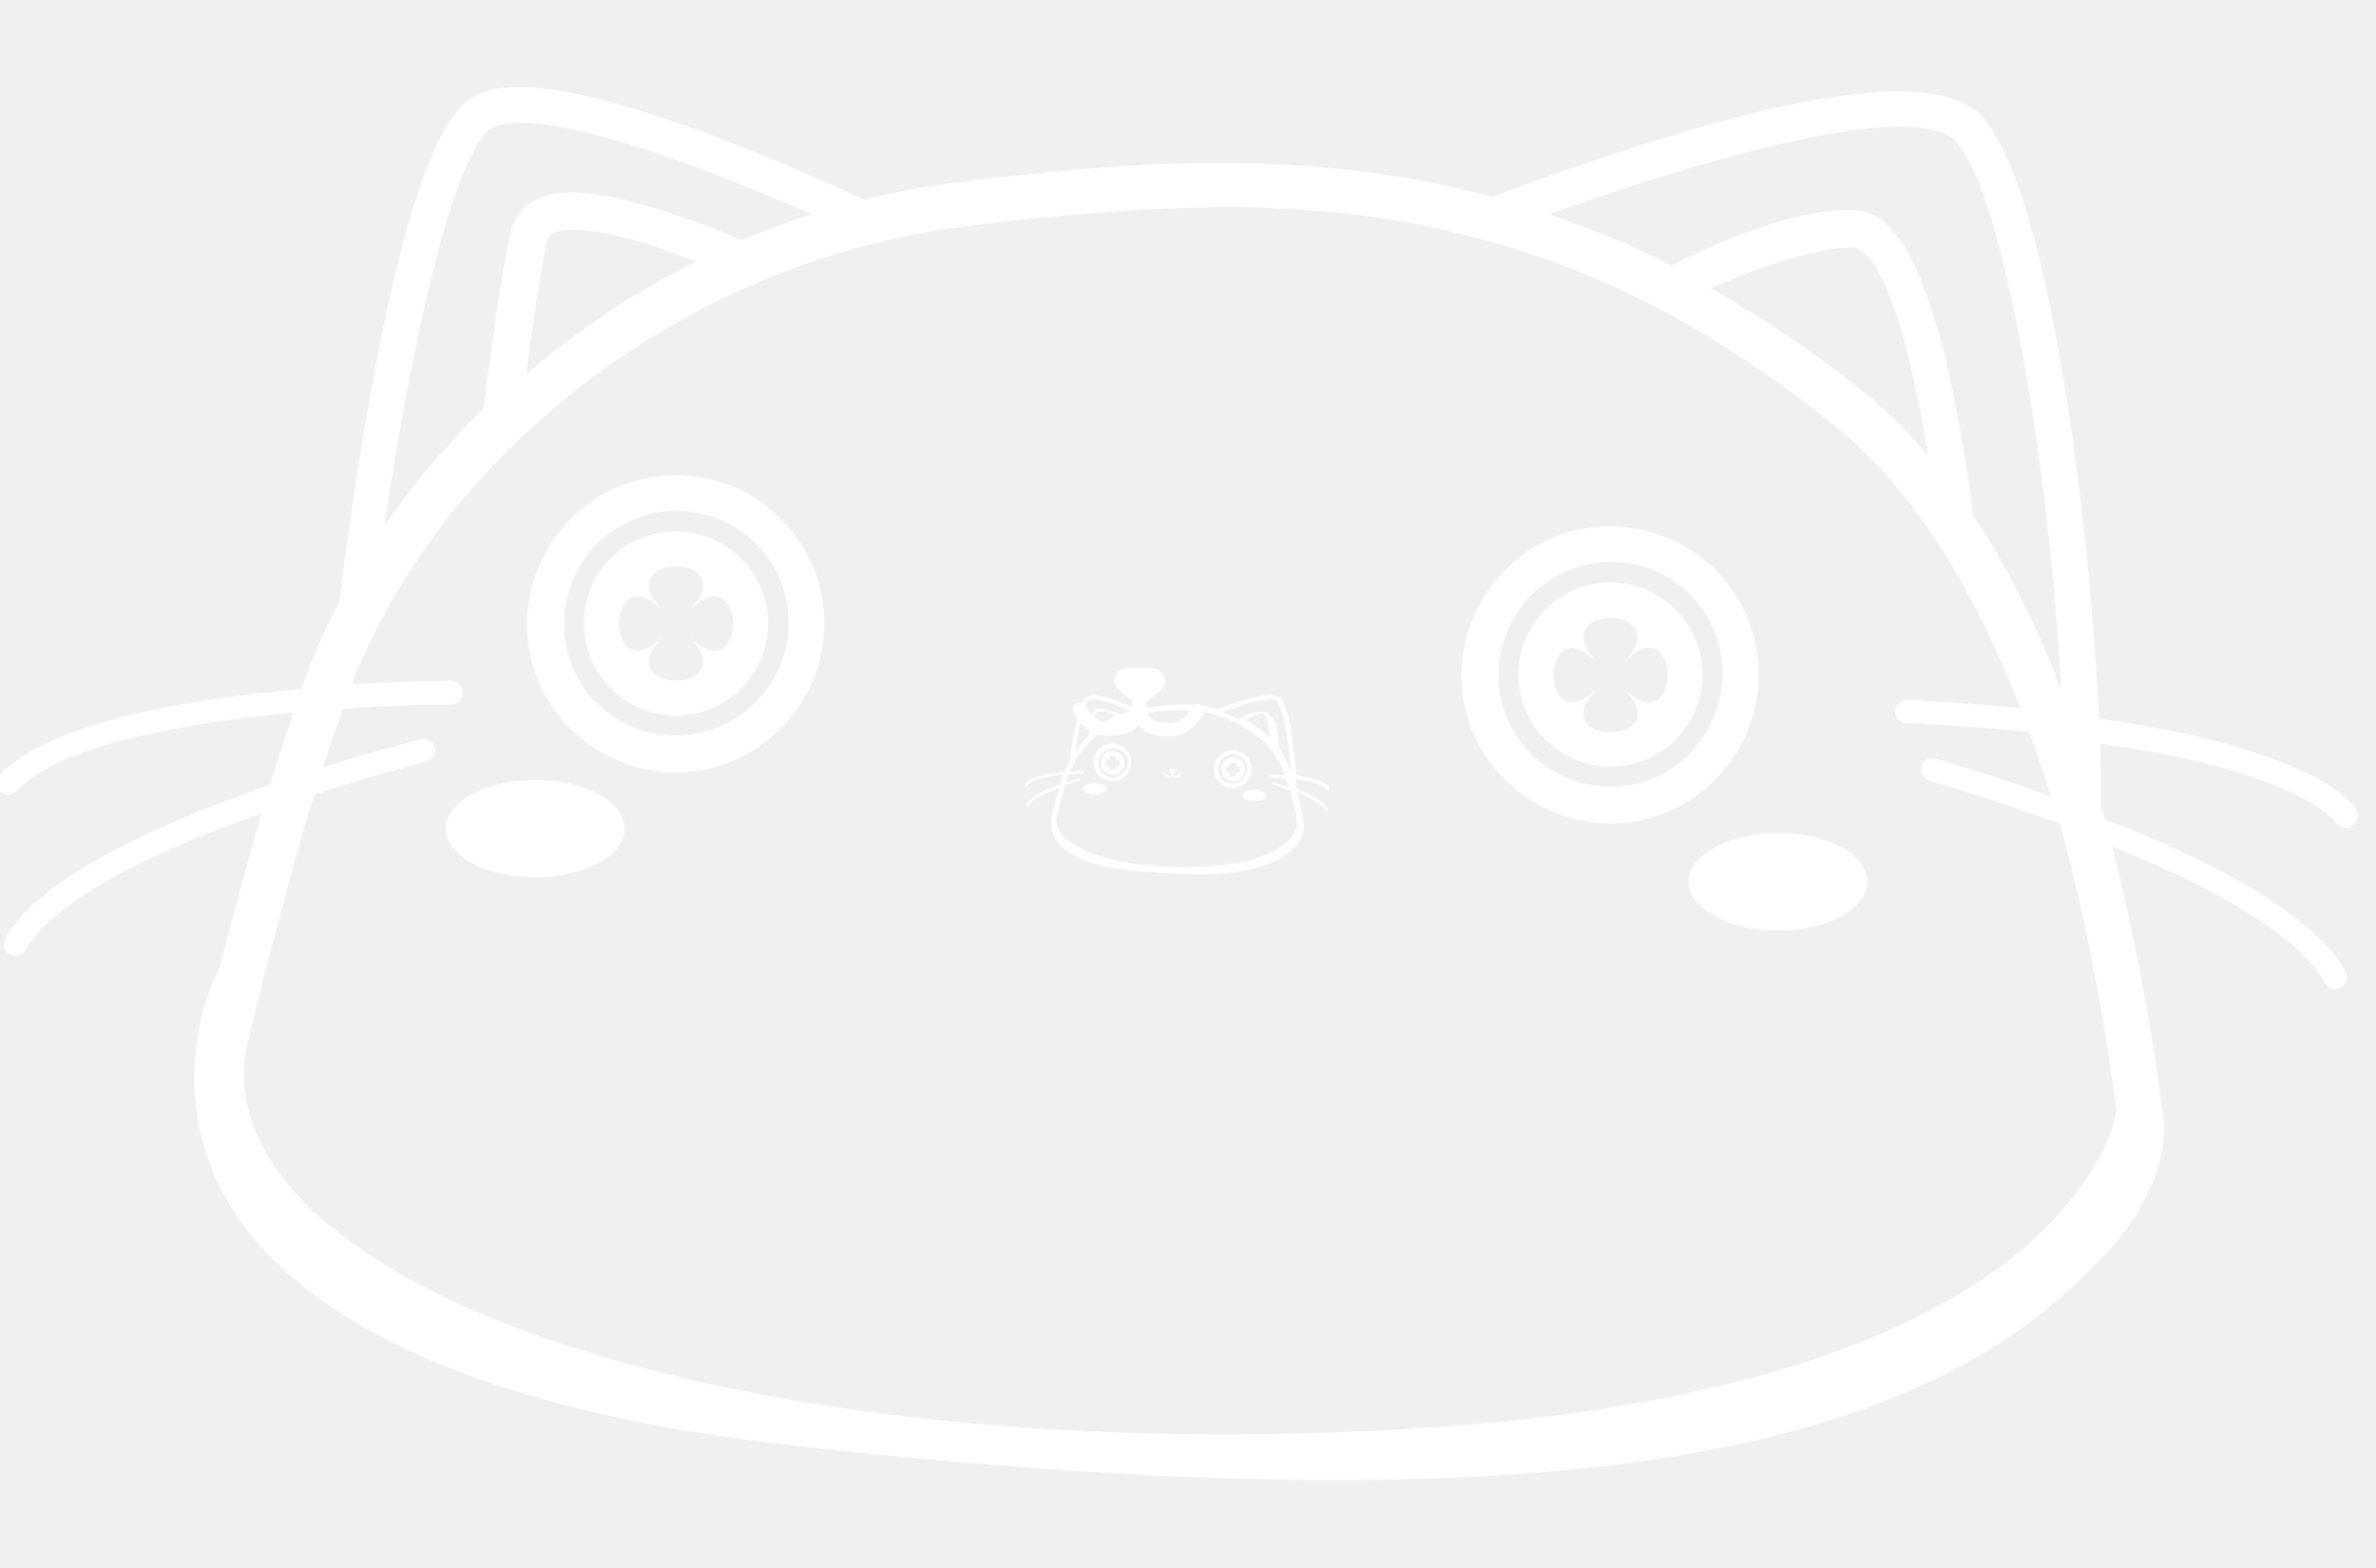
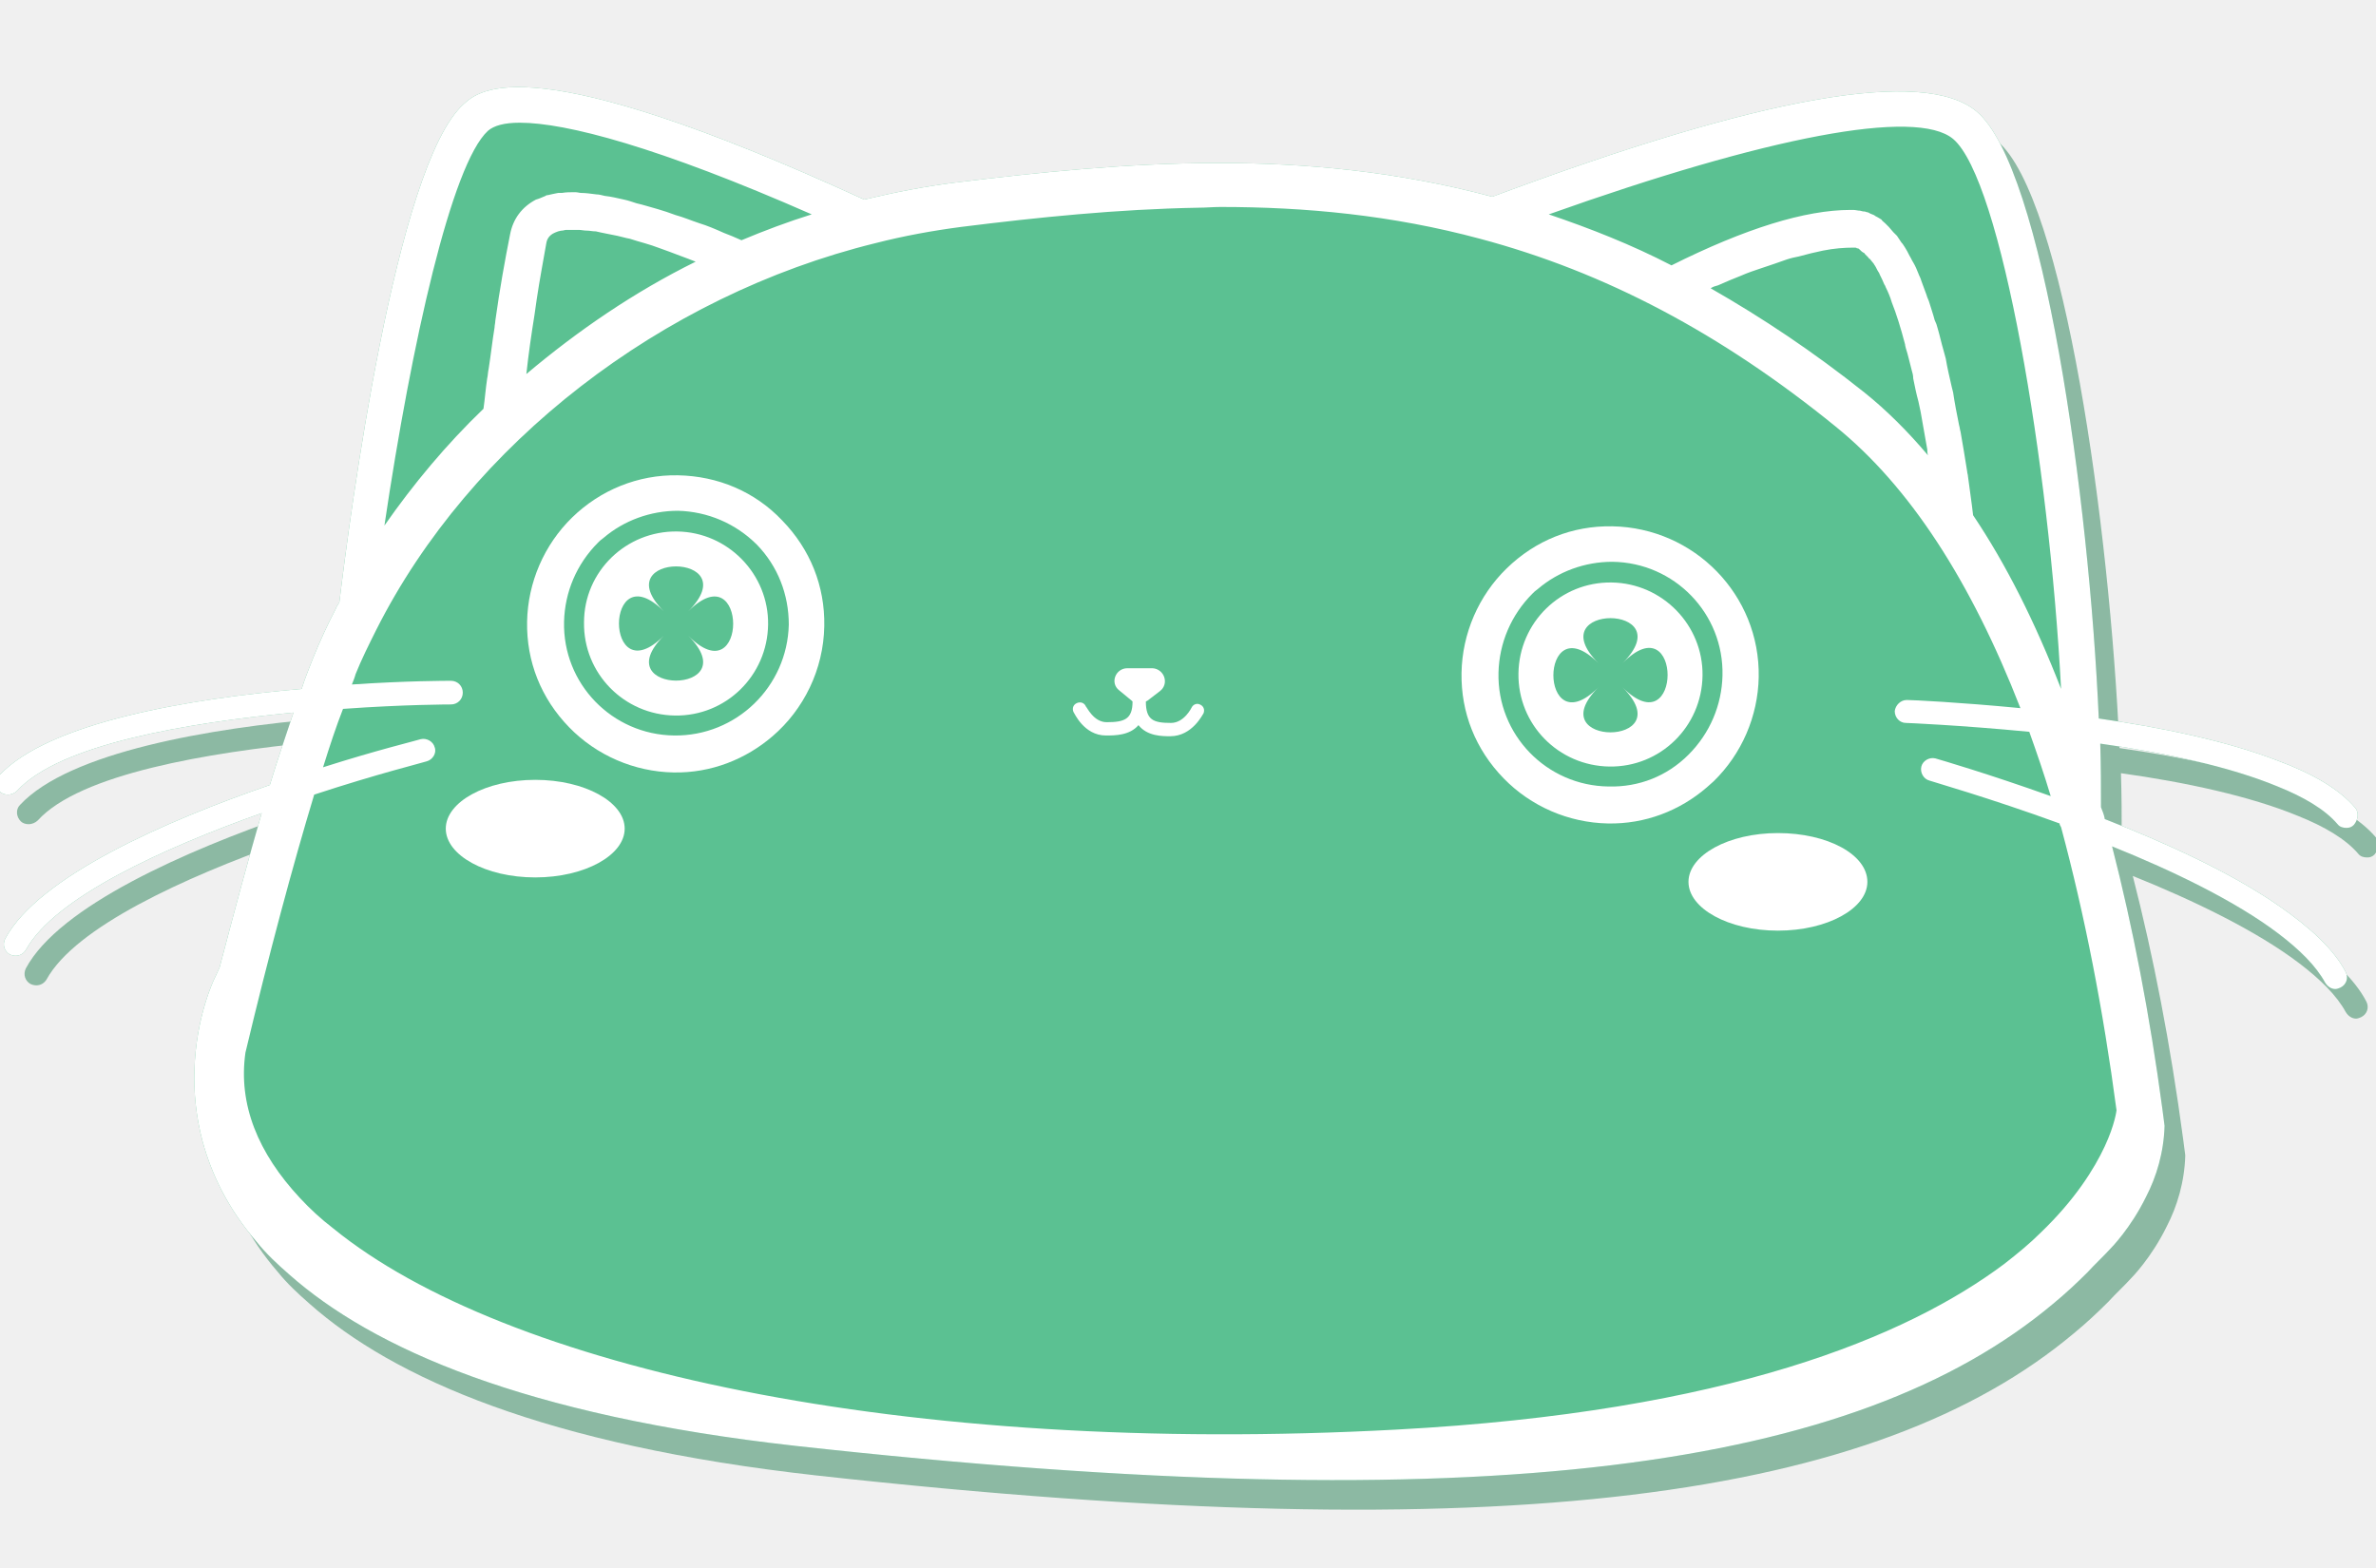
<svg xmlns="http://www.w3.org/2000/svg" version="1.1" id="圖層_1" x="0px" y="0px" viewBox="0 0 321.4 212" style="enable-background:new 0 0 321.4 212;" xml:space="preserve">
  <style type="text/css">
- 	.st0{fill:#FFFFFF;}
+ 	.st0{opacity:0.5;}
+ 	.st1{fill:#278255;}
+ 	.st2{fill:#5BC192;}
+ 	.st3{fill:#FFFFFF;}
</style>
-   <g>
-     <path class="st0" d="M179.7,106.4c-0.3-0.3-0.8-0.6-1.3-0.8c-0.9-0.3-2-0.6-3.1-0.7c-0.2-3.8-1-9.6-2.1-10.5   c-0.9-0.8-3.7-0.3-8.4,1.5c0,0,0,0,0,0c-3.3-0.9-6.4-0.6-9.3-0.2c-0.5,0.1-1,0.2-1.6,0.3c-5.8-2.7-6.7-1.9-7-1.7   c-1.2,1.1-2,7.2-2.2,8.7c0,0,0,0.1-0.1,0.1c-0.1,0.3-0.3,0.6-0.4,0.8c-0.1,0.2-0.1,0.4-0.2,0.5c-1.9,0.2-4.4,0.6-5.2,1.5   c-0.1,0.1-0.1,0.2,0,0.3c0,0,0.1,0.1,0.1,0.1c0.1,0,0.1,0,0.1-0.1c0.7-0.8,3-1.2,4.8-1.4c-0.1,0.4-0.3,0.8-0.4,1.3   c-1.8,0.6-4,1.6-4.6,2.7c-0.1,0.1,0,0.2,0.1,0.3c0,0,0.1,0,0.1,0c0.1,0,0.1,0,0.2-0.1c0.5-0.9,2.4-1.8,4.1-2.4   c-0.2,0.8-0.5,1.7-0.7,2.7c-0.1,0.1-0.1,0.2-0.1,0.2s-0.3,0.6-0.3,1.6c0,0.4,0,0.8,0.1,1.2c0.2,0.6,0.4,1.2,0.9,1.8   c0.2,0.2,0.3,0.4,0.6,0.6c1.4,1.3,4.1,2.5,8.8,3c12.1,1.3,18.4,0.4,21.9-2.5c0.2-0.2,0.4-0.4,0.6-0.6c0.1-0.1,0.3-0.3,0.4-0.4   c0,0,0.3-0.4,0.6-0.9c0.2-0.3,0.3-0.8,0.3-1.2c0-0.1,0-0.2,0-0.3c-0.2-1.6-0.5-3.2-0.9-4.6c1.1,0.4,2.1,1,2.9,1.5   c0.4,0.3,0.7,0.6,0.8,0.9c0,0.1,0.1,0.1,0.2,0.1c0,0,0.1,0,0.1,0c0.1-0.1,0.1-0.2,0.1-0.3c-0.2-0.4-0.6-0.8-1.2-1.2   c-0.8-0.6-2-1.1-3-1.5c0,0,0,0,0,0c0-0.1,0-0.1-0.1-0.2c0-0.3,0-0.7,0-1.1c1.1,0.2,2.2,0.4,3.1,0.7c0.4,0.2,0.8,0.4,1,0.7   c0,0,0.1,0.1,0.2,0.1c0,0,0.1,0,0.1,0C179.7,106.6,179.8,106.5,179.7,106.4z M172.7,94.8c0.8,0.7,1.7,5.6,1.9,9.6   c-0.4-1.2-1-2.2-1.5-3c0-0.2-0.1-0.5-0.1-0.7c0,0,0,0,0-0.1c0-0.2-0.1-0.5-0.1-0.7c0,0,0-0.1,0-0.1c0-0.2-0.1-0.4-0.1-0.6   c0,0,0-0.1,0-0.1c0-0.2-0.1-0.3-0.1-0.5c0,0,0-0.1,0-0.1c0-0.1-0.1-0.3-0.1-0.4c0-0.1,0-0.1,0-0.1c0-0.1-0.1-0.2-0.1-0.3   c0,0,0-0.1-0.1-0.1c0-0.1-0.1-0.2-0.1-0.2c0,0,0-0.1-0.1-0.1c0-0.1-0.1-0.1-0.1-0.2c0,0,0-0.1-0.1-0.1c0,0-0.1-0.1-0.1-0.1   c0,0,0-0.1-0.1-0.1c0,0-0.1-0.1-0.1-0.1c0,0,0,0-0.1-0.1c0,0-0.1-0.1-0.1-0.1c0,0,0,0-0.1-0.1c0,0,0,0-0.1-0.1c0,0,0,0-0.1,0   c0,0,0,0-0.1,0c0,0,0,0-0.1,0c0,0,0,0-0.1,0c0,0,0,0-0.1,0c0,0,0,0-0.1,0c0,0-0.1,0-0.1,0c0,0,0,0-0.1,0c-0.8,0-1.8,0.3-3.1,1   c-0.7-0.4-1.4-0.6-2.1-0.9C169.5,94.7,172.1,94.3,172.7,94.8z M172.3,100.3C172.3,100.3,172.3,100.3,172.3,100.3   c-0.4-0.4-0.7-0.8-1.1-1.1c-0.9-0.7-1.8-1.3-2.7-1.8c0,0,0,0,0,0c0,0,0.1,0,0.1-0.1c0.1-0.1,0.3-0.1,0.4-0.2c0.1,0,0.2-0.1,0.3-0.1   c0.2-0.1,0.3-0.1,0.4-0.2c0.1,0,0.1,0,0.2-0.1c0.1,0,0.3-0.1,0.4-0.1c0.2,0,0.4-0.1,0.5-0.1c0,0,0,0,0,0c0,0,0,0,0,0c0,0,0,0,0,0   c0,0,0,0,0,0c0,0,0,0,0,0c0,0,0,0,0,0c0,0,0,0,0,0c0,0,0,0,0,0c0,0,0,0,0.1,0.1c0,0,0,0,0,0c0,0,0,0.1,0.1,0.1c0,0,0,0,0,0   c0,0,0,0.1,0.1,0.1c0,0,0,0,0,0c0,0,0.1,0.1,0.1,0.2c0,0,0,0,0,0c0,0.1,0.1,0.2,0.1,0.3c0,0,0,0,0,0c0.1,0.2,0.2,0.4,0.2,0.7   c0,0,0,0,0,0.1c0,0.1,0.1,0.2,0.1,0.4c0,0,0,0.1,0,0.1c0,0.1,0.1,0.3,0.1,0.4c0,0.1,0,0.1,0,0.2c0,0.1,0.1,0.3,0.1,0.4   c0,0.1,0,0.1,0,0.2C172.2,100.2,172.3,100.2,172.3,100.3z M147.2,94.7c0.1-0.1,0.3-0.1,0.6-0.1c0.8,0,2.4,0.4,5.1,1.6   c-0.4,0.1-0.8,0.3-1.2,0.5c-0.1,0-0.2-0.1-0.3-0.1c-0.1-0.1-0.3-0.1-0.4-0.2c-0.1-0.1-0.3-0.1-0.4-0.1c-0.1,0-0.2-0.1-0.3-0.1   c-0.1,0-0.3-0.1-0.4-0.1c-0.1,0-0.2,0-0.2-0.1c-0.1,0-0.2,0-0.3-0.1c0,0-0.1,0-0.1,0c-0.1,0-0.2,0-0.3,0c0,0-0.1,0-0.1,0   c-0.1,0-0.2,0-0.2,0c0,0,0,0-0.1,0c-0.1,0-0.1,0-0.2,0c0,0,0,0,0,0c-0.1,0-0.1,0-0.2,0.1c-0.2,0.1-0.4,0.3-0.5,0.6   c-0.1,0.5-0.2,1-0.3,1.5c0,0,0,0.1,0,0.1c0,0.2-0.1,0.5-0.1,0.7c0,0.1,0,0.1,0,0.2c0,0.2,0,0.3-0.1,0.5c-0.6,0.6-1.2,1.3-1.7,2   C145.9,98.3,146.6,95.2,147.2,94.7z M150.8,96.9c-1.1,0.5-2,1.2-2.9,1.9c0-0.4,0.1-0.7,0.1-1c0-0.1,0-0.2,0-0.3   c0.1-0.3,0.1-0.7,0.2-1c0-0.1,0.1-0.1,0.1-0.2c0,0,0.1,0,0.1,0c0,0,0,0,0.1,0c0,0,0.1,0,0.1,0c0,0,0.1,0,0.1,0c0,0,0.1,0,0.1,0   c0,0,0.1,0,0.1,0c0,0,0.1,0,0.2,0c0.1,0,0.1,0,0.2,0c0.1,0,0.1,0,0.2,0c0.1,0,0.1,0,0.2,0.1c0.1,0,0.2,0.1,0.3,0.1   c0.1,0,0.2,0.1,0.3,0.1c0.1,0,0.2,0.1,0.3,0.1C150.7,96.8,150.7,96.9,150.8,96.9z M175.5,111.7c0,0,0,0.2-0.2,0.6   c-0.2,0.4-0.5,0.9-1.1,1.5c-0.2,0.2-0.4,0.4-0.6,0.5c-1.7,1.3-4.8,2.6-10.6,2.9c-8.6,0.5-15.5-1.1-18.5-3.5   c-0.2-0.2-0.4-0.3-0.6-0.5c-0.7-0.8-1.1-1.6-1-2.5c0.4-1.7,0.8-3.3,1.2-4.5c1.1-0.4,1.9-0.6,1.9-0.6c0.1,0,0.2-0.1,0.1-0.2   s-0.1-0.2-0.2-0.1c-0.1,0-0.8,0.2-1.7,0.5c0.1-0.4,0.2-0.7,0.3-1c1.1-0.1,1.9-0.1,1.9-0.1c0.1,0,0.2-0.1,0.2-0.2   c0-0.1-0.1-0.2-0.2-0.2h0c-0.1,0-0.8,0-1.7,0.1c0-0.1,0-0.1,0.1-0.2c0.1-0.3,0.2-0.5,0.4-0.8c1.6-3.2,5-5.8,8.7-6.7   c0.5-0.1,1-0.2,1.5-0.3c1.3-0.2,2.7-0.3,4.1-0.3c0.1,0,0.3,0,0.4,0c1.5,0,3,0.1,4.5,0.6c2.2,0.6,4.2,1.7,6.2,3.3   c1.3,1,2.4,2.7,3.2,4.9c-1.1-0.1-1.9-0.1-2-0.1c0,0,0,0,0,0c-0.1,0-0.2,0.1-0.2,0.2c0,0.1,0.1,0.2,0.2,0.2c0,0,0.9,0,2.1,0.2   c0.1,0.4,0.3,0.7,0.4,1.1c-1.1-0.4-1.9-0.6-2-0.7c-0.1,0-0.2,0-0.2,0.1c0,0.1,0,0.2,0.1,0.2c0,0,1,0.3,2.3,0.8c0,0,0,0,0,0.1   C175,108.3,175.3,109.9,175.5,111.7z" />
-     <path class="st0" d="M150.5,100.6c-0.7,0-1.3,0.3-1.8,0.7c-0.5,0.5-0.8,1.1-0.8,1.8c0,0.7,0.2,1.3,0.7,1.8c0.5,0.5,1.1,0.8,1.8,0.8   c0.7,0,1.3-0.2,1.7-0.6c0.5-0.5,0.9-1.2,0.9-1.9c0-0.7-0.2-1.3-0.7-1.8C151.9,100.9,151.2,100.6,150.5,100.6z M150.5,105.2   c-1.1,0-1.9-0.9-1.9-2c0-0.5,0.2-1,0.6-1.4c0,0,0.1-0.1,0.1-0.1c0.4-0.3,0.8-0.5,1.3-0.5c0.5,0,1,0.2,1.4,0.6   c0.4,0.4,0.6,0.9,0.6,1.4C152.4,104.3,151.5,105.2,150.5,105.2z" />
-     <path class="st0" d="M150.5,101.6c-0.9,0-1.6,0.7-1.6,1.6c0,0.9,0.7,1.6,1.6,1.6c0.9,0,1.6-0.7,1.6-1.6S151.4,101.6,150.5,101.6z    M150.7,103.4c1,1-1.5,1-0.4,0c-1,1-1-1.5,0-0.4c-1-1,1.5-1,0.4,0C151.8,102,151.8,104.5,150.7,103.4z" />
-     <path class="st0" d="M168.5,105.9c0.5-0.5,0.8-1.1,0.8-1.8c0-1.4-1.1-2.6-2.5-2.6c-0.7,0-1.3,0.2-1.8,0.7c-0.5,0.5-0.8,1.1-0.8,1.8   c0,0.7,0.2,1.3,0.7,1.8c0.5,0.5,1.1,0.8,1.8,0.8c0.6,0,1.2-0.2,1.7-0.6C168.5,106,168.5,106,168.5,105.9z M166.7,106   c-1.1,0-1.9-0.9-1.9-2c0-0.5,0.2-1,0.6-1.4c0,0,0.1-0.1,0.1-0.1c0.4-0.3,0.8-0.5,1.3-0.5c1.1,0,1.9,0.9,1.9,2c0,0.5-0.2,1-0.6,1.4   C167.7,105.9,167.2,106.1,166.7,106z" />
-     <path class="st0" d="M166.8,102.5c-0.9,0-1.6,0.7-1.6,1.6c0,0.9,0.7,1.6,1.6,1.6s1.6-0.7,1.6-1.6   C168.4,103.2,167.6,102.5,166.8,102.5z M167,104.3c1,1-1.5,1-0.4,0c-1,1-1-1.5,0-0.4c-1-1,1.5-1,0.4,0   C168,102.8,168,105.4,167,104.3z" />
-     <path class="st0" d="M159.5,104.7c0,0-0.1,0.3-0.4,0.3c-0.3,0-0.4-0.1-0.4-0.4c0,0,0,0,0,0l0.2-0.2c0.2-0.1,0.1-0.4-0.1-0.4l-0.4,0   c-0.2,0-0.3,0.3-0.1,0.4l0.2,0.2c0,0,0,0,0,0c0,0.3-0.1,0.4-0.4,0.4c-0.2,0-0.4-0.3-0.4-0.3c0-0.1-0.1-0.1-0.2-0.1   c-0.1,0-0.1,0.1-0.1,0.2c0,0,0.2,0.4,0.6,0.4c0.1,0,0.4,0,0.6-0.2c0.1,0.2,0.4,0.2,0.6,0.2c0.4,0,0.6-0.4,0.6-0.4   c0-0.1,0-0.1-0.1-0.2C159.6,104.6,159.5,104.6,159.5,104.7z" />
-     <path class="st0" d="M148.1,105.9c-0.9,0-1.6,0.4-1.6,0.8s0.7,0.8,1.6,0.8s1.6-0.4,1.6-0.8S148.9,105.9,148.1,105.9z" />
-     <path class="st0" d="M169.7,106.8c-0.9,0-1.6,0.4-1.6,0.8c0,0.5,0.7,0.8,1.6,0.8s1.6-0.4,1.6-0.8   C171.2,107.2,170.5,106.8,169.7,106.8z" />
+   <g class="st0">
+     <path class="st1" d="M319,115.5c0.3,0.4,0.8,0.5,1.2,0.5c0.4,0,0.7-0.1,1-0.4c0.6-0.7,0.7-1.7,0.2-2.3c-2.2-2.6-5.9-4.7-10.5-6.4   c-7-2.7-15.8-4.5-24.2-5.7c-1.3-29.8-7.5-74.5-16.5-82.1c-7.1-6-29.1-2.1-65.5,11.5c0,0,0,0-0.1,0c-25.4-6.8-49.8-4.7-72.6-1.9   c-4,0.5-8.1,1.3-12.3,2.3c-45.3-20.8-52-14.9-54.2-12.9C56.3,26.4,50.1,74,48.7,85.5c-0.2,0.3-0.4,0.6-0.5,0.9   c-1.1,2.1-2.1,4.3-3,6.5c-0.5,1.3-1.1,2.7-1.6,4.3c-15.1,1.3-34.2,4.5-40.9,11.7c-0.6,0.6-0.5,1.6,0.1,2.2c0.3,0.3,0.7,0.4,1.1,0.4   c0.4,0,0.9-0.2,1.2-0.5c5.7-6.3,23-9.2,37.4-10.6c-1,3-2.1,6.2-3.2,9.8C25.1,115.1,8,122.6,3.5,131c-0.4,0.8-0.1,1.7,0.6,2.1   c0.2,0.1,0.5,0.2,0.8,0.2c0.6,0,1.1-0.3,1.4-0.8c3.9-7.1,18.7-13.8,31.9-18.5c-1.8,6.2-3.7,13.3-5.7,20.9c-0.4,0.9-0.7,1.5-0.7,1.5   s-2.5,5.1-2.7,12.4c-0.1,2.9,0.2,6.2,1.1,9.6c1.2,4.4,3.4,9.1,7.4,13.7c1.2,1.5,2.7,2.9,4.3,4.3c11.3,10,31.8,19.1,68.5,23.2   c93.9,10.4,143.6,3,170.1-19.2c1.7-1.4,3.2-2.8,4.7-4.3c1-1.1,2.1-2.1,3.1-3.2c0,0,2.7-2.7,4.8-7c1.4-2.7,2.4-6,2.5-9.6   c-0.1-0.8-0.2-1.5-0.3-2.3c-1.7-12.7-4-24.6-6.8-35.5c8.2,3.3,16.7,7.4,22.5,11.8c2.9,2.2,5.1,4.4,6.3,6.6c0.3,0.5,0.8,0.9,1.4,0.9   c0.2,0,0.5-0.1,0.7-0.2c0.8-0.4,1.1-1.3,0.7-2.1c-1.6-3.1-4.9-6.1-9.1-9c-6.5-4.5-15.3-8.5-23.5-11.7v-0.1c-0.1-0.5-0.3-1-0.5-1.5   c0-2.7,0-5.5-0.1-8.6c8.6,1.2,17.5,3.1,24,5.8C314.4,111.8,317.3,113.5,319,115.5z" />
  </g>
  <g>
-     <path class="st0" d="M318.6,109.3c-2.2-2.6-5.9-4.7-10.5-6.4c-7-2.7-15.8-4.5-24.2-5.7c-1.3-29.8-7.5-74.5-16.5-82.1   c-7.1-6-29.1-2.1-65.5,11.5c0,0,0,0-0.1,0c-25.4-6.8-49.8-4.7-72.6-1.9c-4,0.5-8.1,1.3-12.3,2.3C71.6,6.2,64.9,12.1,62.7,14.1   C53.5,22.4,47.3,70,45.9,81.5c-0.2,0.3-0.4,0.6-0.5,0.9c-1.1,2.1-2.1,4.3-3,6.5c-0.5,1.3-1.1,2.7-1.6,4.3   c-15.1,1.3-34.2,4.5-40.9,11.7c-0.6,0.6-0.5,1.6,0.1,2.2c0.3,0.3,0.7,0.4,1.1,0.4c0.4,0,0.9-0.2,1.2-0.5c5.7-6.3,23-9.2,37.4-10.6   c-1,3-2.1,6.2-3.2,9.8C22.3,111.1,5.2,118.6,0.7,127c-0.4,0.8-0.1,1.7,0.6,2.1c0.2,0.1,0.5,0.2,0.8,0.2c0.6,0,1.1-0.3,1.4-0.8   c3.9-7.1,18.7-13.8,31.9-18.5c-1.8,6.2-3.7,13.3-5.7,20.9c-0.4,0.9-0.7,1.5-0.7,1.5s-2.5,5.1-2.7,12.4c-0.1,2.9,0.2,6.2,1.1,9.6   c1.2,4.4,3.4,9.1,7.4,13.7c1.2,1.5,2.7,2.9,4.3,4.3c11.3,10,31.8,19.1,68.5,23.2c93.9,10.4,143.6,3,170.1-19.2   c1.7-1.4,3.2-2.8,4.7-4.3c1-1.1,2.1-2.1,3.1-3.2c0,0,2.7-2.7,4.8-7c1.4-2.7,2.4-6,2.5-9.6c-0.1-0.8-0.2-1.5-0.3-2.3   c-1.7-12.7-4-24.6-6.8-35.5c8.2,3.3,16.7,7.4,22.5,11.8c2.9,2.2,5.1,4.4,6.3,6.6c0.3,0.5,0.8,0.9,1.4,0.9c0.2,0,0.5-0.1,0.7-0.2   c0.8-0.4,1.1-1.3,0.7-2.1c-1.6-3.1-4.9-6.1-9.1-9c-6.5-4.5-15.3-8.5-23.5-11.7c0,0,0-0.1,0-0.1c-0.1-0.5-0.3-1-0.5-1.5   c0-2.7,0-5.5-0.1-8.6c8.6,1.2,17.5,3.1,24,5.8c3.5,1.4,6.4,3.1,8.1,5.1c0.3,0.4,0.8,0.5,1.2,0.5c0.4,0,0.7-0.1,1-0.4   C319,110.9,319.1,109.9,318.6,109.3z M264.2,18.8c6.5,5.5,13,43.8,14.6,74.4c-3.5-9-7.4-16.8-11.9-23.5c-0.2-1.8-0.5-3.7-0.7-5.3   c0-0.2-0.1-0.4-0.1-0.6c-0.3-1.9-0.6-3.7-0.9-5.4c-0.1-0.3-0.1-0.6-0.2-0.9c-0.3-1.5-0.6-3-0.8-4.4c-0.1-0.3-0.1-0.5-0.2-0.8   c-0.3-1.3-0.6-2.6-0.8-3.8c-0.1-0.4-0.2-0.7-0.3-1.1c-0.3-1-0.5-2-0.8-3c-0.1-0.4-0.2-0.7-0.4-1.1c-0.2-0.8-0.5-1.6-0.7-2.3   c-0.1-0.4-0.3-0.7-0.4-1.1c-0.2-0.6-0.5-1.3-0.7-1.9c-0.1-0.4-0.3-0.7-0.4-1c-0.2-0.5-0.4-1-0.7-1.5c-0.2-0.3-0.3-0.6-0.5-0.9   c-0.2-0.4-0.4-0.8-0.6-1.1c-0.2-0.3-0.3-0.5-0.5-0.7c-0.2-0.3-0.4-0.6-0.6-0.9c-0.2-0.2-0.3-0.3-0.5-0.5c-0.2-0.2-0.4-0.5-0.6-0.7   c-0.2-0.2-0.3-0.3-0.5-0.5c-0.2-0.2-0.4-0.3-0.5-0.5c-0.2-0.1-0.3-0.2-0.5-0.3c-0.2-0.1-0.4-0.2-0.5-0.3c-0.2-0.1-0.3-0.1-0.5-0.2   c-0.2-0.1-0.3-0.2-0.5-0.2c-0.2-0.1-0.4-0.1-0.5-0.1c-0.1,0-0.3-0.1-0.4-0.1c-0.3,0-0.6-0.1-0.9-0.1c-0.1,0-0.3,0-0.4,0   c-6.1,0-14.2,2.5-24.2,7.5c-5.4-2.8-11-5-16.6-6.9C239,18.5,259.2,14.6,264.2,18.8z M260.8,61.6C260.8,61.6,260.8,61.6,260.8,61.6   c-2.7-3.2-5.6-6.1-8.6-8.5c-6.9-5.5-13.8-10.1-20.8-14.1c0,0,0,0,0,0c0.3-0.2,0.6-0.3,1-0.4c1.1-0.5,2.1-0.9,3.1-1.3   c0.9-0.4,1.8-0.7,2.7-1c1.2-0.4,2.4-0.8,3.5-1.2c0.6-0.2,1.1-0.3,1.6-0.4c1.1-0.3,2.3-0.6,3.3-0.8c1.5-0.3,2.9-0.4,4.1-0.4   c0,0,0.1,0,0.2,0c0,0,0,0,0,0c0.1,0,0.2,0,0.3,0.1c0,0,0.1,0,0.1,0c0.1,0,0.2,0.1,0.3,0.2c0,0,0.1,0.1,0.1,0.1   c0.1,0.1,0.2,0.2,0.4,0.3c0.1,0,0.1,0.1,0.2,0.2c0.1,0.1,0.3,0.3,0.4,0.4c0.1,0.1,0.1,0.2,0.2,0.2c0.2,0.2,0.3,0.4,0.5,0.6   c0.1,0.1,0.1,0.2,0.2,0.3c0.2,0.3,0.3,0.6,0.5,0.9c0.1,0.1,0.1,0.2,0.2,0.4c0.2,0.4,0.4,0.8,0.6,1.3c0.1,0.1,0.1,0.2,0.2,0.4   c0.3,0.6,0.6,1.3,0.8,2c0,0,0,0,0,0c0.6,1.5,1.2,3.4,1.8,5.7c0,0.2,0.1,0.4,0.1,0.5c0.3,0.9,0.5,1.9,0.8,3c0.1,0.3,0.2,0.7,0.2,1.1   c0.2,1,0.4,2,0.7,3.1c0.1,0.5,0.2,0.9,0.3,1.4c0.2,1.1,0.4,2.2,0.6,3.4c0.1,0.5,0.2,1.1,0.3,1.7C260.7,61,260.7,61.3,260.8,61.6z    M66,17.7c0.8-0.7,2.2-1.1,4.3-1.1c6.3,0,18.8,3.3,39.5,12.4c-3.2,1-6.4,2.2-9.5,3.5c-0.9-0.4-1.6-0.7-2.4-1   c-1.1-0.5-2.3-1-3.3-1.3c-1.2-0.4-2.1-0.8-3.2-1.1c-0.8-0.3-1.7-0.6-2.4-0.8c-1.1-0.3-2-0.6-2.9-0.8c-0.6-0.2-1.2-0.4-1.7-0.5   c-0.9-0.2-1.7-0.4-2.6-0.5c-0.4-0.1-0.8-0.2-1.1-0.2c-0.8-0.1-1.5-0.2-2.1-0.2c-0.2,0-0.5-0.1-0.8-0.1c-0.7,0-1.2,0-1.8,0.1   c-0.2,0-0.4,0-0.5,0c-0.5,0.1-1,0.2-1.4,0.3c-0.1,0-0.2,0-0.3,0.1c-0.5,0.2-0.9,0.4-1.3,0.5c-1.9,1-3.1,2.6-3.5,4.7   c-0.7,3.5-1.4,7.4-2,11.7c0,0.3-0.1,0.6-0.1,0.9c-0.3,1.8-0.5,3.7-0.8,5.6c-0.1,0.4-0.1,0.9-0.2,1.3c-0.2,1.3-0.3,2.7-0.5,4.1   c-5,4.8-9.5,10.2-13.4,15.8C55.7,46.2,61.1,22.2,66,17.7z M94.1,35.4c-8.3,4.1-15.9,9.3-22.9,15.2c0.3-2.8,0.7-5.5,1.1-8   c0.1-0.7,0.2-1.4,0.3-2.1c0.4-2.7,0.9-5.3,1.3-7.6c0.1-0.6,0.4-1,0.9-1.3c0.2-0.1,0.4-0.2,0.7-0.3c0.1,0,0.3-0.1,0.5-0.1   c0.2,0,0.4-0.1,0.6-0.1c0.2,0,0.5,0,0.8,0c0.3,0,0.5,0,0.9,0c0.3,0,0.7,0.1,1.1,0.1c0.4,0,0.7,0.1,1.2,0.1c0.4,0.1,0.9,0.2,1.4,0.3   c0.5,0.1,1,0.2,1.5,0.3c0.5,0.1,1.1,0.3,1.7,0.4c0.6,0.2,1.3,0.4,2,0.6c0.7,0.2,1.3,0.4,2.1,0.7c0.8,0.3,1.7,0.6,2.7,1   C92.6,34.8,93.3,35.1,94.1,35.4z M286.3,150.2c0,0-0.2,1.9-1.6,4.9c-1.4,3-4,7.2-8.7,11.7c-1.4,1.4-3.1,2.8-4.9,4.2   c-13.1,9.8-37.3,20-82.2,22.4C122.1,197,68.2,185,45.1,166.2c-1.7-1.3-3.2-2.7-4.5-4.1c-5.7-6.1-8.4-12.7-7.4-19.7   c3.2-13.4,6.4-25.3,9.3-34.9c8.5-2.8,15-4.4,15.2-4.5c0.8-0.2,1.4-1.1,1.1-1.9c-0.2-0.8-1.1-1.3-1.9-1.1c-0.6,0.2-6,1.5-13.2,3.8   c0.9-2.9,1.8-5.6,2.7-7.9c8.3-0.6,14.5-0.6,14.6-0.6c0.9,0,1.6-0.7,1.6-1.6c0-0.9-0.7-1.6-1.6-1.6h0c-0.6,0-6,0-13.4,0.5   c0.2-0.5,0.4-1,0.5-1.4c0.8-2,1.8-4,2.8-6C63.6,60,89.5,40,118.4,32.9c3.9-1,7.8-1.7,11.6-2.2c10.4-1.3,21.1-2.4,32.1-2.6   c1,0,2-0.1,3-0.1c11.5,0,23.2,1.1,35.1,4.3c16.9,4.5,32.6,12.8,48.1,25.4c10,8.1,18.3,20.9,25,38.1c-8.3-0.8-14.6-1.1-15.3-1.1   c0,0,0,0-0.1,0c-0.8,0-1.5,0.7-1.6,1.5c0,0.9,0.7,1.6,1.5,1.6c0.2,0,7.3,0.3,16.7,1.2c1,2.8,2,5.7,2.9,8.7   c-8.4-3-14.9-4.9-15.6-5.1c-0.8-0.2-1.7,0.3-1.9,1.1c-0.2,0.8,0.3,1.7,1.1,1.9c0.2,0.1,8,2.3,17.6,5.8c0,0.2,0.1,0.3,0.2,0.5   C282,123.8,284.5,136.6,286.3,150.2z" />
-     <path class="st0" d="M91.7,64.3c-5.4-0.1-10.5,2-14.3,5.7c-3.8,3.7-6,8.8-6.1,14.1c-0.1,5.4,1.9,10.4,5.7,14.3   c3.7,3.8,8.8,6,14.1,6.1c5.1,0.1,9.8-1.8,13.4-4.9c4.2-3.6,6.9-9,7-14.9c0.1-5.4-1.9-10.4-5.7-14.3C102.1,66.5,97.1,64.4,91.7,64.3   z M91.2,99.5c-8.4-0.1-15.1-7-14.9-15.4c0.1-4,1.7-7.8,4.6-10.7c0.2-0.2,0.4-0.4,0.7-0.6c2.8-2.4,6.4-3.7,10.1-3.7   c4,0.1,7.8,1.7,10.7,4.6c2.8,2.9,4.3,6.7,4.3,10.8C106.5,92.9,99.6,99.6,91.2,99.5z" />
-     <path class="st0" d="M91.6,71.9C84.7,71.8,79,77.3,79,84.2c-0.1,6.9,5.4,12.5,12.3,12.6c6.9,0.1,12.5-5.4,12.6-12.3   C104,77.7,98.5,72,91.6,71.9z M93.1,86c8.1,8.1-11.4,8.1-3.3,0c-8.1,8.1-8.1-11.4,0-3.3c-8.1-8.1,11.4-8.1,3.3,0   C101.2,74.6,101.2,94.2,93.1,86z" />
-     <path class="st0" d="M231.8,105.7c3.8-3.7,6-8.8,6.1-14.1c0.2-11.1-8.7-20.2-19.8-20.4c-5.4-0.1-10.4,1.9-14.3,5.7   c-3.8,3.7-6,8.8-6.1,14.1c-0.1,5.4,1.9,10.4,5.7,14.3c3.7,3.8,8.8,6,14.1,6.1c5,0.1,9.7-1.7,13.4-4.9   C231.2,106.2,231.5,106,231.8,105.7z M217.6,106.4c-8.4-0.1-15.1-7-14.9-15.4c0.1-4,1.7-7.8,4.6-10.7c0.2-0.2,0.4-0.4,0.7-0.6   c2.8-2.4,6.4-3.7,10.1-3.7c8.4,0.1,15.1,7,14.9,15.4c-0.1,4-1.7,7.8-4.6,10.7C225.5,105,221.7,106.5,217.6,106.4z" />
-     <path class="st0" d="M218,78.8c-6.9-0.1-12.5,5.4-12.6,12.3c-0.1,6.9,5.4,12.5,12.3,12.6c6.9,0.1,12.5-5.4,12.6-12.3   C230.4,84.6,224.9,78.9,218,78.8z M219.5,93c8.1,8.1-11.4,8.1-3.3,0c-8.1,8.1-8.1-11.4,0-3.3c-8.1-8.1,11.4-8.1,3.3,0   C227.6,81.5,227.6,101.1,219.5,93z" />
-     <path class="st0" d="M161.2,95.7c0,0-1,2.1-2.8,2.1c-2.4,0-3.4-0.4-3.4-2.9c0.1,0,0.1-0.1,0.2-0.1l1.7-1.3c1.3-1,0.6-3-1-3.1   l-3.4,0c-1.6,0-2.4,2-1.1,3l1.7,1.4c0,0,0.1,0.1,0.1,0.1c0,2.4-1.1,2.8-3.5,2.8c-1.8,0-2.7-2.1-2.8-2.1c-0.2-0.5-0.7-0.7-1.2-0.5   c-0.5,0.2-0.7,0.7-0.5,1.2c0.1,0.1,1.4,3.2,4.4,3.2c1.2,0,3.2,0,4.4-1.4c1.2,1.5,3.2,1.5,4.3,1.5c3,0,4.4-3,4.5-3.1   c0.2-0.5,0-1-0.5-1.2C161.9,95.1,161.4,95.3,161.2,95.7z" />
-     <path class="st0" d="M72.4,105.5c-6.7,0-12.1,3-12.1,6.6s5.4,6.6,12.1,6.6s12.1-3,12.1-6.6S79.1,105.5,72.4,105.5z" />
-     <path class="st0" d="M240.5,112.7c-6.7,0-12.1,3-12.1,6.6c0,3.6,5.4,6.6,12.1,6.6c6.7,0,12.1-3,12.1-6.6   C252.6,115.6,247.2,112.7,240.5,112.7z" />
+     <path class="st2" d="M316.2,111.5c0.3,0.4,0.8,0.5,1.2,0.5c0.4,0,0.7-0.1,1-0.4c0.6-0.7,0.7-1.7,0.2-2.3c-2.2-2.6-5.9-4.7-10.5-6.4   c-7-2.7-15.8-4.5-24.2-5.7c-1.3-29.8-7.5-74.5-16.5-82.1c-7.1-6-29.1-2.1-65.5,11.5c0,0,0,0-0.1,0c-25.4-6.8-49.8-4.7-72.6-1.9   c-4,0.5-8.1,1.3-12.3,2.3c-45.3-20.8-52-14.9-54.2-12.9C53.5,22.4,47.3,70,45.9,81.5c-0.2,0.3-0.4,0.6-0.5,0.9   c-1.1,2.1-2.1,4.3-3,6.5c-0.5,1.3-1.1,2.7-1.6,4.3c-15.1,1.3-34.2,4.5-40.9,11.7c-0.6,0.6-0.5,1.6,0.1,2.2c0.3,0.3,0.7,0.4,1.1,0.4   c0.4,0,0.9-0.2,1.2-0.5c5.7-6.3,23-9.2,37.4-10.6c-1,3-2.1,6.2-3.2,9.8C22.3,111.1,5.2,118.6,0.7,127c-0.4,0.8-0.1,1.7,0.6,2.1   c0.2,0.1,0.5,0.2,0.8,0.2c0.6,0,1.1-0.3,1.4-0.8c3.9-7.1,18.7-13.8,31.9-18.5c-1.8,6.2-3.7,13.3-5.7,20.9c-0.4,0.9-0.7,1.5-0.7,1.5   s-2.5,5.1-2.7,12.4c-0.1,2.9,0.2,6.2,1.1,9.6c1.2,4.4,3.4,9.1,7.4,13.7c1.2,1.5,2.7,2.9,4.3,4.3c11.3,10,31.8,19.1,68.5,23.2   c93.9,10.4,143.6,3,170.1-19.2c1.7-1.4,3.2-2.8,4.7-4.3c1-1.1,2.1-2.1,3.1-3.2c0,0,2.7-2.7,4.8-7c1.4-2.7,2.4-6,2.5-9.6   c-0.1-0.8-0.2-1.5-0.3-2.3c-1.7-12.7-4-24.6-6.8-35.5c8.2,3.3,16.7,7.4,22.5,11.8c2.9,2.2,5.1,4.4,6.3,6.6c0.3,0.5,0.8,0.9,1.4,0.9   c0.2,0,0.5-0.1,0.7-0.2c0.8-0.4,1.1-1.3,0.7-2.1c-1.6-3.1-4.9-6.1-9.1-9c-6.5-4.5-15.3-8.5-23.5-11.7v-0.1c-0.1-0.5-0.3-1-0.5-1.5   c0-2.7,0-5.5-0.1-8.6c8.6,1.2,17.5,3.1,24,5.8C311.6,107.8,314.5,109.5,316.2,111.5z" />
+   </g>
+   <g>
+     <path class="st3" d="M318.6,109.3c-2.2-2.6-5.9-4.7-10.5-6.4c-7-2.7-15.8-4.5-24.2-5.7c-1.3-29.8-7.5-74.5-16.5-82.1   c-7.1-6-29.1-2.1-65.5,11.5c0,0,0,0-0.1,0c-25.4-6.8-49.8-4.7-72.6-1.9c-4,0.5-8.1,1.3-12.3,2.3c-45.3-20.8-52-14.9-54.2-12.9   C53.5,22.4,47.3,70,45.9,81.5c-0.2,0.3-0.4,0.6-0.5,0.9c-1.1,2.1-2.1,4.3-3,6.5c-0.5,1.3-1.1,2.7-1.6,4.3   c-15.1,1.3-34.2,4.5-40.9,11.7c-0.6,0.6-0.5,1.6,0.1,2.2c0.3,0.3,0.7,0.4,1.1,0.4s0.9-0.2,1.2-0.5c5.7-6.3,23-9.2,37.4-10.6   c-1,3-2.1,6.2-3.2,9.8C22.3,111.1,5.2,118.6,0.7,127c-0.4,0.8-0.1,1.7,0.6,2.1c0.2,0.1,0.5,0.2,0.8,0.2c0.6,0,1.1-0.3,1.4-0.8   c3.9-7.1,18.7-13.8,31.9-18.5c-1.8,6.2-3.7,13.3-5.7,20.9c-0.4,0.9-0.7,1.5-0.7,1.5s-2.5,5.1-2.7,12.4c-0.1,2.9,0.2,6.2,1.1,9.6   c1.2,4.4,3.4,9.1,7.4,13.7c1.2,1.5,2.7,2.9,4.3,4.3c11.3,10,31.8,19.1,68.5,23.2c93.9,10.4,143.6,3,170.1-19.2   c1.7-1.4,3.2-2.8,4.7-4.3c1-1.1,2.1-2.1,3.1-3.2c0,0,2.7-2.7,4.8-7c1.4-2.7,2.4-6,2.5-9.6c-0.1-0.8-0.2-1.5-0.3-2.3   c-1.7-12.7-4-24.6-6.8-35.5c8.2,3.3,16.7,7.4,22.5,11.8c2.9,2.2,5.1,4.4,6.3,6.6c0.3,0.5,0.8,0.9,1.4,0.9c0.2,0,0.5-0.1,0.7-0.2   c0.8-0.4,1.1-1.3,0.7-2.1c-1.6-3.1-4.9-6.1-9.1-9c-6.5-4.5-15.3-8.5-23.5-11.7v-0.1c-0.1-0.5-0.3-1-0.5-1.5c0-2.7,0-5.5-0.1-8.6   c8.6,1.2,17.5,3.1,24,5.8c3.5,1.4,6.4,3.1,8.1,5.1c0.3,0.4,0.8,0.5,1.2,0.5c0.4,0,0.7-0.1,1-0.4C319,110.9,319.1,109.9,318.6,109.3   z M264.2,18.8c6.5,5.5,13,43.8,14.6,74.4c-3.5-9-7.4-16.8-11.9-23.5c-0.2-1.8-0.5-3.7-0.7-5.3c0-0.2-0.1-0.4-0.1-0.6   c-0.3-1.9-0.6-3.7-0.9-5.4c-0.1-0.3-0.1-0.6-0.2-0.9c-0.3-1.5-0.6-3-0.8-4.4c-0.1-0.3-0.1-0.5-0.2-0.8c-0.3-1.3-0.6-2.6-0.8-3.8   c-0.1-0.4-0.2-0.7-0.3-1.1c-0.3-1-0.5-2-0.8-3c-0.1-0.4-0.2-0.7-0.4-1.1c-0.2-0.8-0.5-1.6-0.7-2.3c-0.1-0.4-0.3-0.7-0.4-1.1   c-0.2-0.6-0.5-1.3-0.7-1.9c-0.1-0.4-0.3-0.7-0.4-1c-0.2-0.5-0.4-1-0.7-1.5c-0.2-0.3-0.3-0.6-0.5-0.9c-0.2-0.4-0.4-0.8-0.6-1.1   s-0.3-0.5-0.5-0.7c-0.2-0.3-0.4-0.6-0.6-0.9c-0.2-0.2-0.3-0.3-0.5-0.5c-0.2-0.2-0.4-0.5-0.6-0.7c-0.2-0.2-0.3-0.3-0.5-0.5   s-0.4-0.3-0.5-0.5c-0.2-0.1-0.3-0.2-0.5-0.3c-0.2-0.1-0.4-0.2-0.5-0.3c-0.2-0.1-0.3-0.1-0.5-0.2s-0.3-0.2-0.5-0.2   c-0.2-0.1-0.4-0.1-0.5-0.1s-0.3-0.1-0.4-0.1c-0.3,0-0.6-0.1-0.9-0.1c-0.1,0-0.3,0-0.4,0c-6.1,0-14.2,2.5-24.2,7.5   c-5.4-2.8-11-5-16.6-6.9C239,18.5,259.2,14.6,264.2,18.8z M260.8,61.6L260.8,61.6c-2.7-3.2-5.6-6.1-8.6-8.5   c-6.9-5.5-13.8-10.1-20.8-14.1l0,0c0.3-0.2,0.6-0.3,1-0.4c1.1-0.5,2.1-0.9,3.1-1.3c0.9-0.4,1.8-0.7,2.7-1c1.2-0.4,2.4-0.8,3.5-1.2   c0.6-0.2,1.1-0.3,1.6-0.4c1.1-0.3,2.3-0.6,3.3-0.8c1.5-0.3,2.9-0.4,4.1-0.4c0,0,0.1,0,0.2,0l0,0c0.1,0,0.2,0,0.3,0.1h0.1   c0.1,0,0.2,0.1,0.3,0.2l0.1,0.1c0.1,0.1,0.2,0.2,0.4,0.3c0.1,0,0.1,0.1,0.2,0.2c0.1,0.1,0.3,0.3,0.4,0.4c0.1,0.1,0.1,0.2,0.2,0.2   c0.2,0.2,0.3,0.4,0.5,0.6c0.1,0.1,0.1,0.2,0.2,0.3c0.2,0.3,0.3,0.6,0.5,0.9c0.1,0.1,0.1,0.2,0.2,0.4c0.2,0.4,0.4,0.8,0.6,1.3   c0.1,0.1,0.1,0.2,0.2,0.4c0.3,0.6,0.6,1.3,0.8,2l0,0c0.6,1.5,1.2,3.4,1.8,5.7c0,0.2,0.1,0.4,0.1,0.5c0.3,0.9,0.5,1.9,0.8,3   c0.1,0.3,0.2,0.7,0.2,1.1c0.2,1,0.4,2,0.7,3.1c0.1,0.5,0.2,0.9,0.3,1.4c0.2,1.1,0.4,2.2,0.6,3.4c0.1,0.5,0.2,1.1,0.3,1.7   C260.7,61,260.7,61.3,260.8,61.6z M66,17.7c0.8-0.7,2.2-1.1,4.3-1.1c6.3,0,18.8,3.3,39.5,12.4c-3.2,1-6.4,2.2-9.5,3.5   c-0.9-0.4-1.6-0.7-2.4-1c-1.1-0.5-2.3-1-3.3-1.3c-1.2-0.4-2.1-0.8-3.2-1.1c-0.8-0.3-1.7-0.6-2.4-0.8c-1.1-0.3-2-0.6-2.9-0.8   c-0.6-0.2-1.2-0.4-1.7-0.5c-0.9-0.2-1.7-0.4-2.6-0.5c-0.4-0.1-0.8-0.2-1.1-0.2c-0.8-0.1-1.5-0.2-2.1-0.2c-0.2,0-0.5-0.1-0.8-0.1   c-0.7,0-1.2,0-1.8,0.1c-0.2,0-0.4,0-0.5,0c-0.5,0.1-1,0.2-1.4,0.3c-0.1,0-0.2,0-0.3,0.1c-0.5,0.2-0.9,0.4-1.3,0.5   c-1.9,1-3.1,2.6-3.5,4.7c-0.7,3.5-1.4,7.4-2,11.7c0,0.3-0.1,0.6-0.1,0.9c-0.3,1.8-0.5,3.7-0.8,5.6c-0.1,0.4-0.1,0.9-0.2,1.3   c-0.2,1.3-0.3,2.7-0.5,4.1c-5,4.8-9.5,10.2-13.4,15.8C55.7,46.2,61.1,22.2,66,17.7z M94.1,35.4c-8.3,4.1-15.9,9.3-22.9,15.2   c0.3-2.8,0.7-5.5,1.1-8c0.1-0.7,0.2-1.4,0.3-2.1c0.4-2.7,0.9-5.3,1.3-7.6c0.1-0.6,0.4-1,0.9-1.3c0.2-0.1,0.4-0.2,0.7-0.3   c0.1,0,0.3-0.1,0.5-0.1s0.4-0.1,0.6-0.1s0.5,0,0.8,0s0.5,0,0.9,0c0.3,0,0.7,0.1,1.1,0.1s0.7,0.1,1.2,0.1c0.4,0.1,0.9,0.2,1.4,0.3   c0.5,0.1,1,0.2,1.5,0.3c0.5,0.1,1.1,0.3,1.7,0.4c0.6,0.2,1.3,0.4,2,0.6c0.7,0.2,1.3,0.4,2.1,0.7c0.8,0.3,1.7,0.6,2.7,1   C92.6,34.8,93.3,35.1,94.1,35.4z M286.3,150.2c0,0-0.2,1.9-1.6,4.9s-4,7.2-8.7,11.7c-1.4,1.4-3.1,2.8-4.9,4.2   c-13.1,9.8-37.3,20-82.2,22.4C122.1,197,68.2,185,45.1,166.2c-1.7-1.3-3.2-2.7-4.5-4.1c-5.7-6.1-8.4-12.7-7.4-19.7   c3.2-13.4,6.4-25.3,9.3-34.9c8.5-2.8,15-4.4,15.2-4.5c0.8-0.2,1.4-1.1,1.1-1.9c-0.2-0.8-1.1-1.3-1.9-1.1c-0.6,0.2-6,1.5-13.2,3.8   c0.9-2.9,1.8-5.6,2.7-7.9c8.3-0.6,14.5-0.6,14.6-0.6c0.9,0,1.6-0.7,1.6-1.6s-0.7-1.6-1.6-1.6l0,0c-0.6,0-6,0-13.4,0.5   c0.2-0.5,0.4-1,0.5-1.4c0.8-2,1.8-4,2.8-6C63.6,60,89.5,40,118.4,32.9c3.9-1,7.8-1.7,11.6-2.2c10.4-1.3,21.1-2.4,32.1-2.6   c1,0,2-0.1,3-0.1c11.5,0,23.2,1.1,35.1,4.3c16.9,4.5,32.6,12.8,48.1,25.4c10,8.1,18.3,20.9,25,38.1c-8.3-0.8-14.6-1.1-15.3-1.1   c0,0,0,0-0.1,0c-0.8,0-1.5,0.7-1.6,1.5c0,0.9,0.7,1.6,1.5,1.6c0.2,0,7.3,0.3,16.7,1.2c1,2.8,2,5.7,2.9,8.7   c-8.4-3-14.9-4.9-15.6-5.1c-0.8-0.2-1.7,0.3-1.9,1.1c-0.2,0.8,0.3,1.7,1.1,1.9c0.2,0.1,8,2.3,17.6,5.8c0,0.2,0.1,0.3,0.2,0.5   C282,123.8,284.5,136.6,286.3,150.2z" />
+     <path class="st3" d="M91.7,64.3c-5.4-0.1-10.5,2-14.3,5.7s-6,8.8-6.1,14.1c-0.1,5.4,1.9,10.4,5.7,14.3c3.7,3.8,8.8,6,14.1,6.1   c5.1,0.1,9.8-1.8,13.4-4.9c4.2-3.6,6.9-9,7-14.9c0.1-5.4-1.9-10.4-5.7-14.3C102.1,66.5,97.1,64.4,91.7,64.3z M91.2,99.5   c-8.4-0.1-15.1-7-14.9-15.4c0.1-4,1.7-7.8,4.6-10.7c0.2-0.2,0.4-0.4,0.7-0.6c2.8-2.4,6.4-3.7,10.1-3.7c4,0.1,7.8,1.7,10.7,4.6   c2.8,2.9,4.3,6.7,4.3,10.8C106.5,92.9,99.6,99.6,91.2,99.5z" />
+     <path class="st3" d="M91.6,71.9C84.7,71.8,79,77.3,79,84.2c-0.1,6.9,5.4,12.5,12.3,12.6s12.5-5.4,12.6-12.3   C104,77.7,98.5,72,91.6,71.9z M93.1,86c8.1,8.1-11.4,8.1-3.3,0c-8.1,8.1-8.1-11.4,0-3.3c-8.1-8.1,11.4-8.1,3.3,0   C101.2,74.6,101.2,94.2,93.1,86z" />
+     <path class="st3" d="M231.8,105.7c3.8-3.7,6-8.8,6.1-14.1c0.2-11.1-8.7-20.2-19.8-20.4c-5.4-0.1-10.4,1.9-14.3,5.7   c-3.8,3.7-6,8.8-6.1,14.1c-0.1,5.4,1.9,10.4,5.7,14.3c3.7,3.8,8.8,6,14.1,6.1c5,0.1,9.7-1.7,13.4-4.9   C231.2,106.2,231.5,106,231.8,105.7z M217.6,106.4c-8.4-0.1-15.1-7-14.9-15.4c0.1-4,1.7-7.8,4.6-10.7c0.2-0.2,0.4-0.4,0.7-0.6   c2.8-2.4,6.4-3.7,10.1-3.7c8.4,0.1,15.1,7,14.9,15.4c-0.1,4-1.7,7.8-4.6,10.7S221.7,106.5,217.6,106.4z" />
+     <path class="st3" d="M218,78.8c-6.9-0.1-12.5,5.4-12.6,12.3s5.4,12.5,12.3,12.6c6.9,0.1,12.5-5.4,12.6-12.3   C230.4,84.6,224.9,78.9,218,78.8z M219.5,93c8.1,8.1-11.4,8.1-3.3,0c-8.1,8.1-8.1-11.4,0-3.3c-8.1-8.1,11.4-8.1,3.3,0   C227.6,81.5,227.6,101.1,219.5,93z" />
+     <path class="st3" d="M161.2,95.7c0,0-1,2.1-2.8,2.1c-2.4,0-3.4-0.4-3.4-2.9c0.1,0,0.1-0.1,0.2-0.1l1.7-1.3c1.3-1,0.6-3-1-3.1h-3.4   c-1.6,0-2.4,2-1.1,3l1.7,1.4l0.1,0.1c0,2.4-1.1,2.8-3.5,2.8c-1.8,0-2.7-2.1-2.8-2.1c-0.2-0.5-0.7-0.7-1.2-0.5s-0.7,0.7-0.5,1.2   c0.1,0.1,1.4,3.2,4.4,3.2c1.2,0,3.2,0,4.4-1.4c1.2,1.5,3.2,1.5,4.3,1.5c3,0,4.4-3,4.5-3.1c0.2-0.5,0-1-0.5-1.2   C161.9,95.1,161.4,95.3,161.2,95.7z" />
+     <path class="st3" d="M72.4,105.5c-6.7,0-12.1,3-12.1,6.6s5.4,6.6,12.1,6.6s12.1-3,12.1-6.6S79.1,105.5,72.4,105.5z" />
+     <path class="st3" d="M240.5,112.7c-6.7,0-12.1,3-12.1,6.6s5.4,6.6,12.1,6.6c6.7,0,12.1-3,12.1-6.6   C252.6,115.6,247.2,112.7,240.5,112.7z" />
  </g>
</svg>
